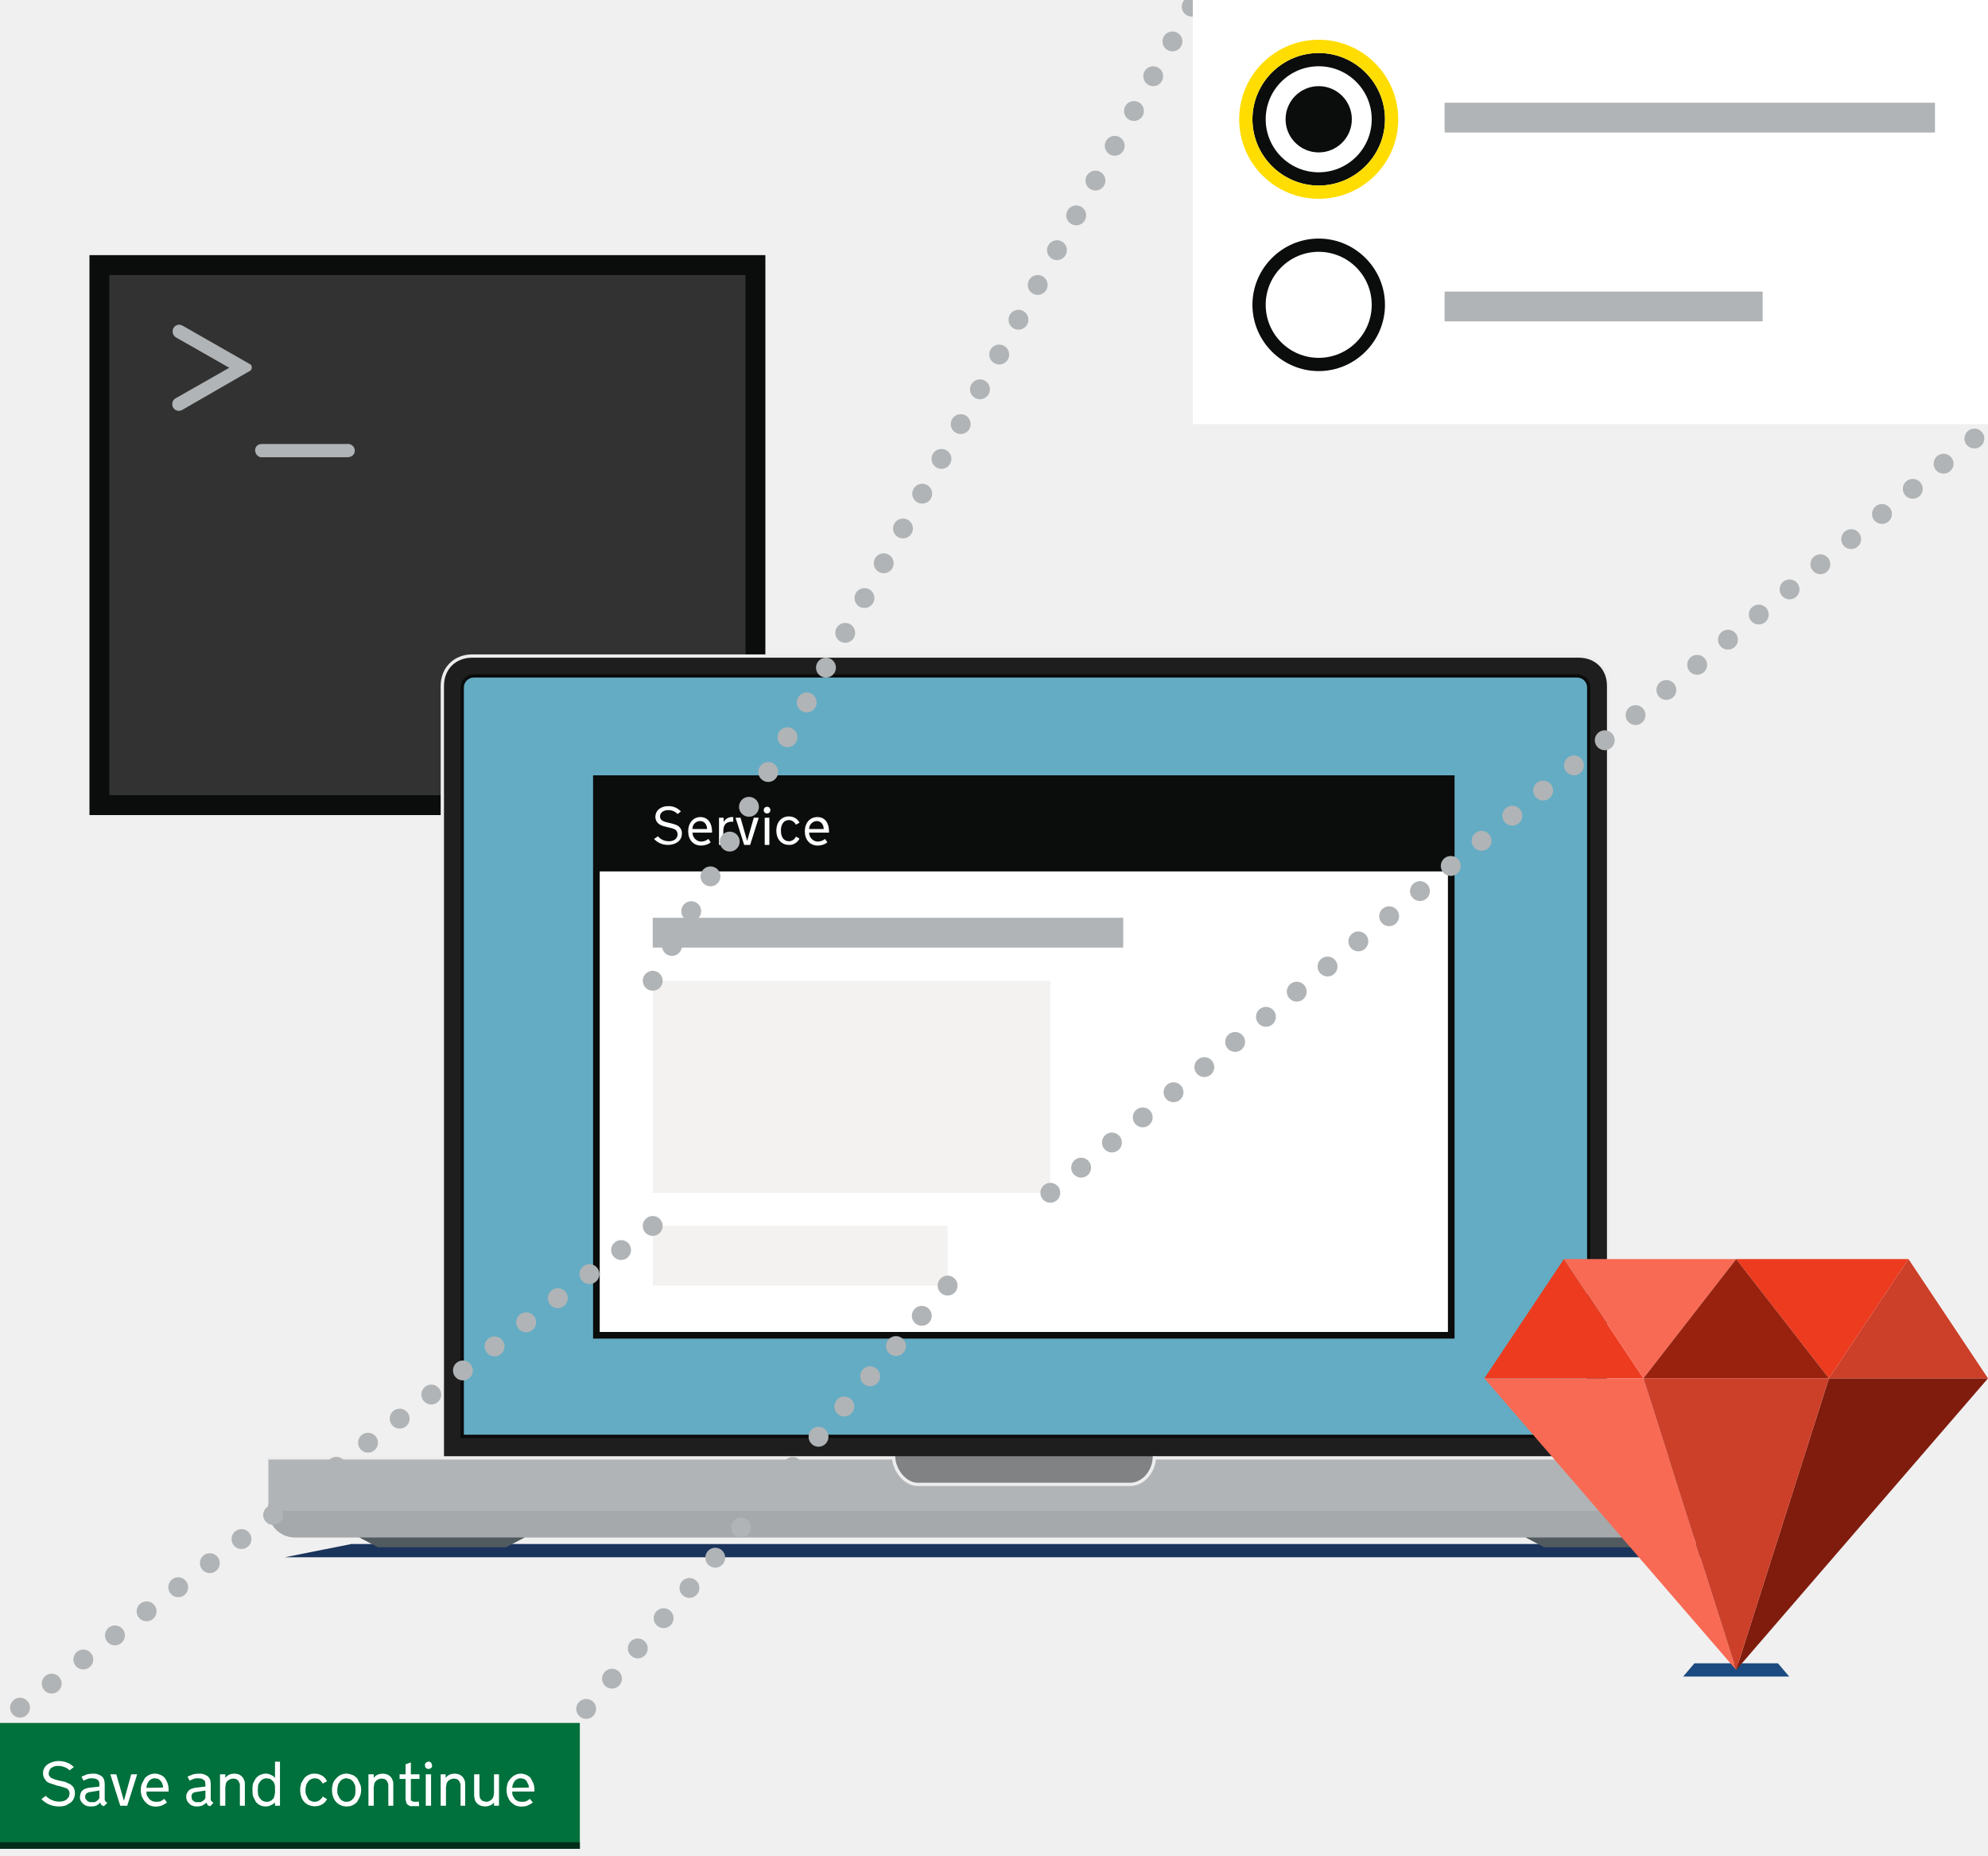
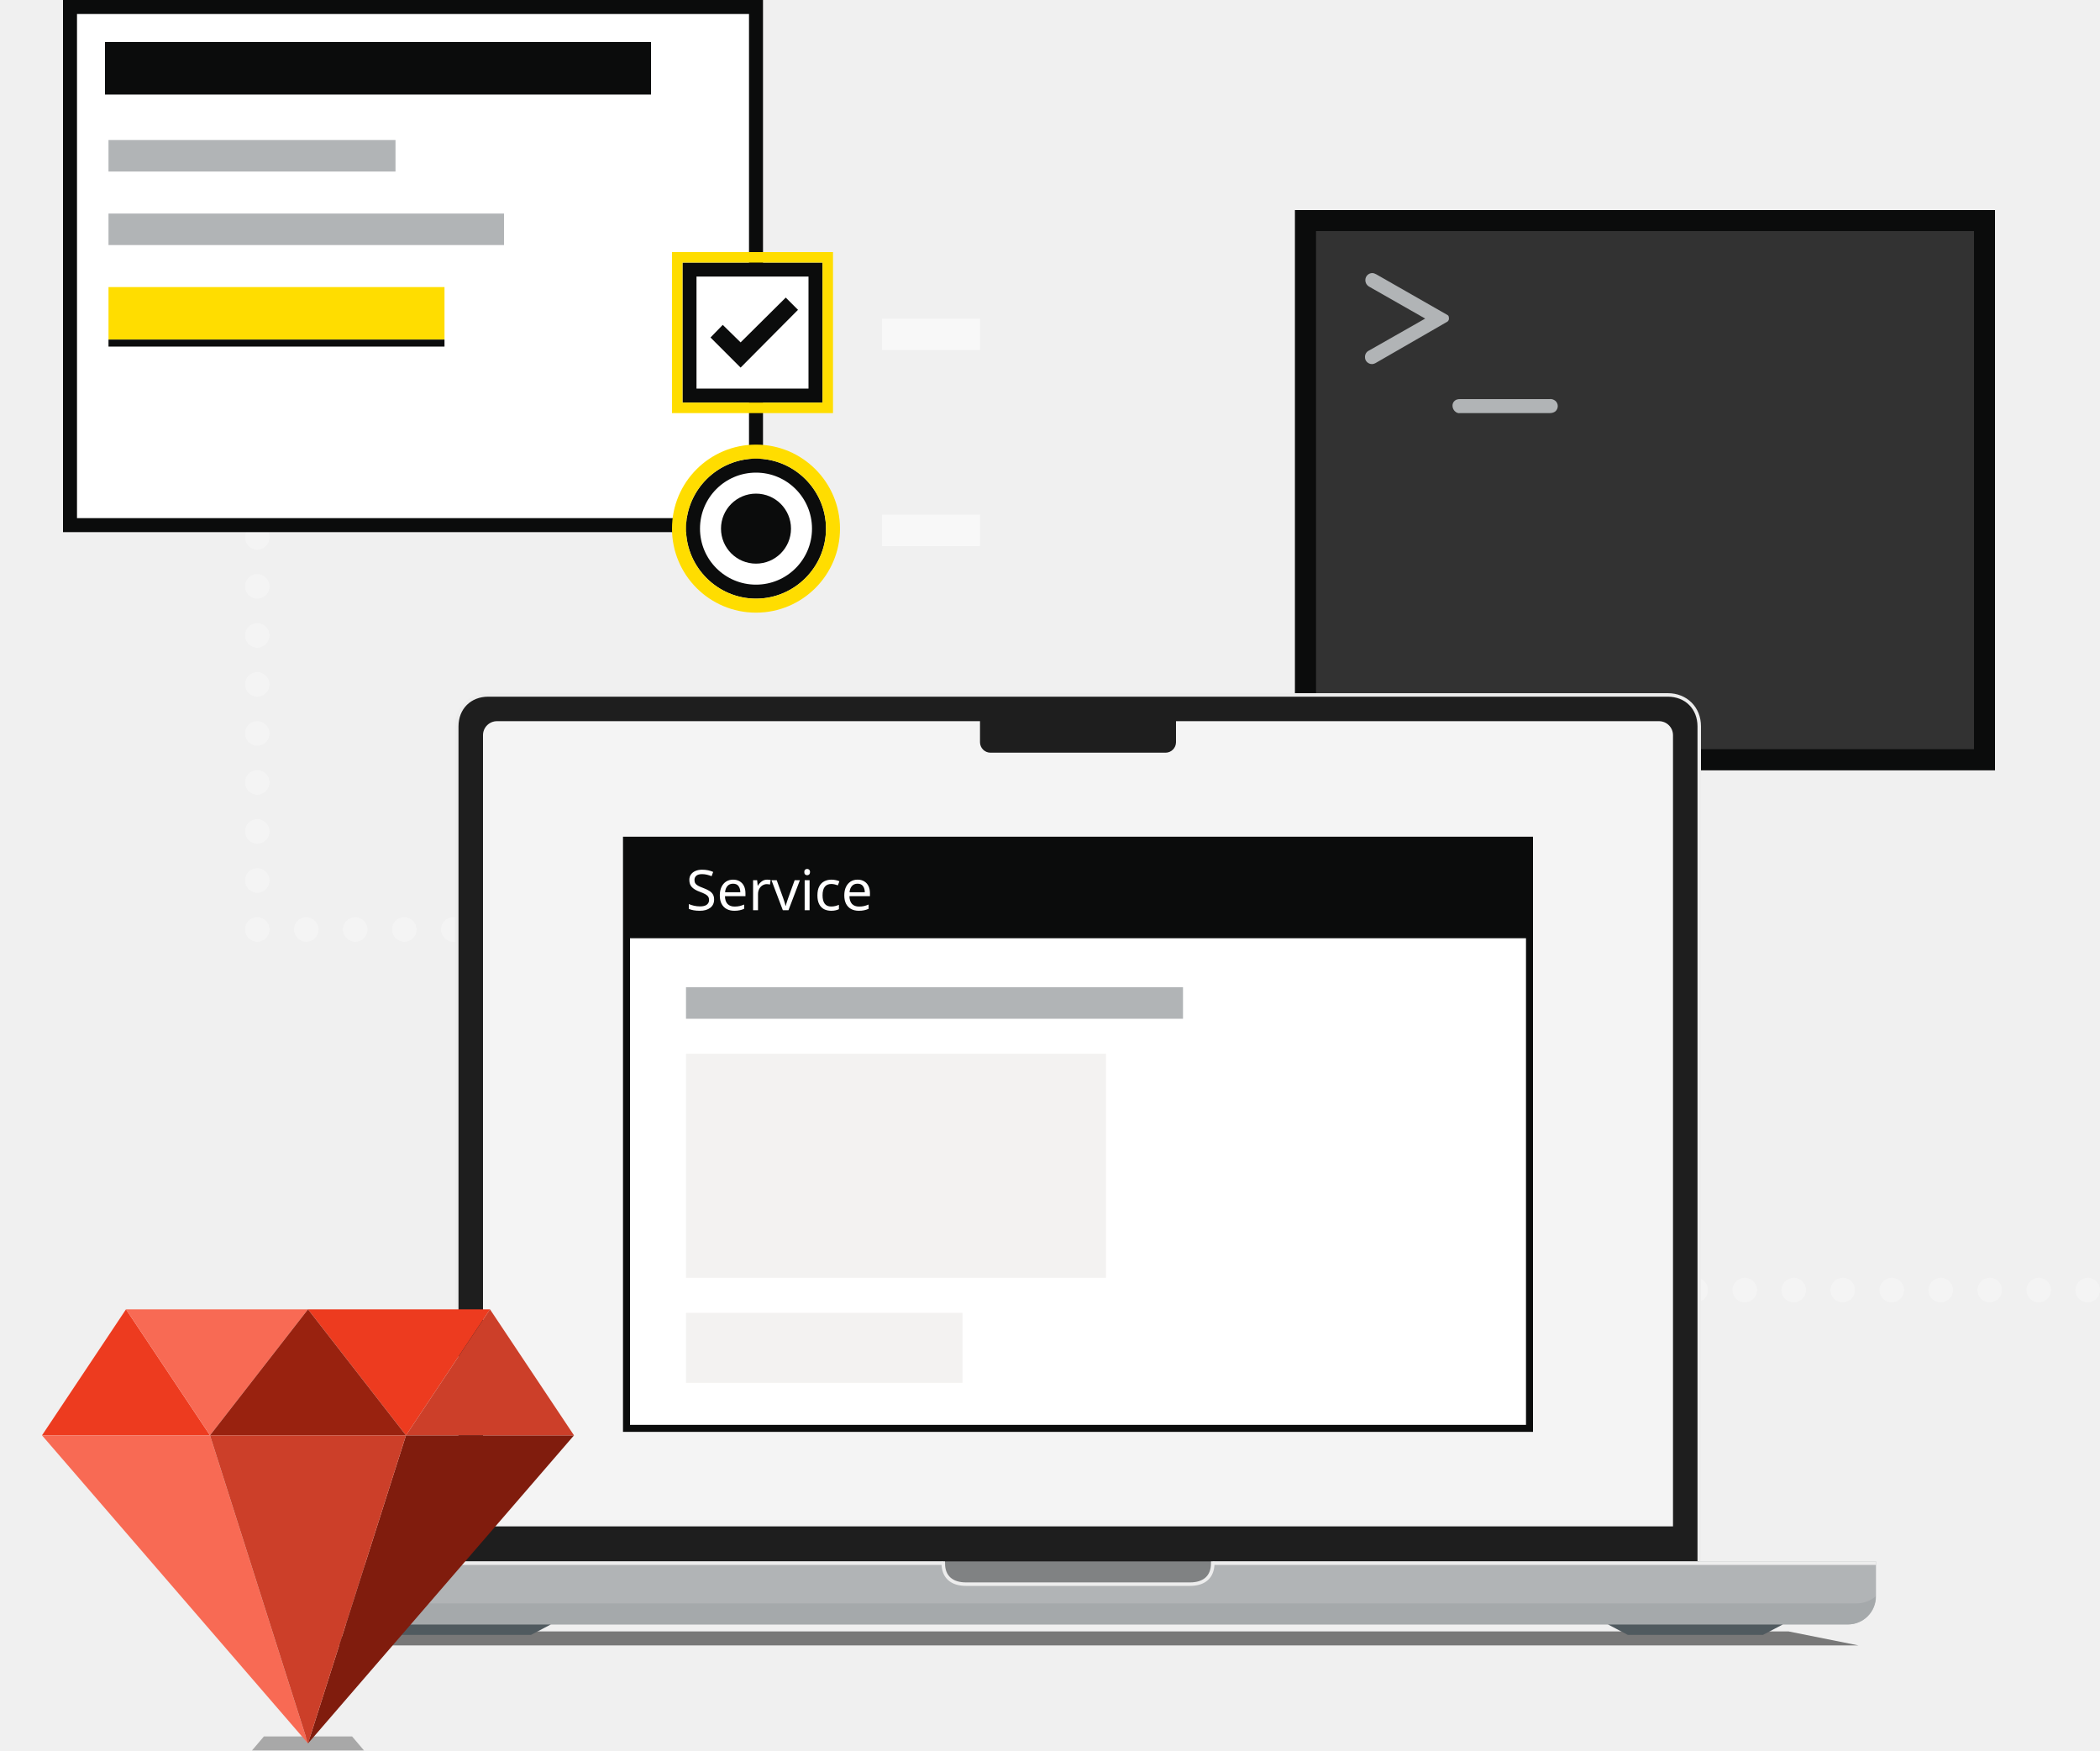
- <svg xmlns="http://www.w3.org/2000/svg" viewBox="0 0 600 560">
-   <g fill="none" fill-rule="evenodd">
-     <g fill-rule="nonzero">
-       <path fill="#323232" stroke="#0B0C0C" stroke-width="6" d="M30 80h198v163H30z" />
-       <path fill="#B1B4B6" d="M75.6 110 55.3 98.4c-.4-.2-.8-.4-1.2-.4a2 2 0 0 0-2 2c0 .9.5 1.6 1.3 2l15.8 9-16 9.1a2 2 0 0 0-1.2 2c0 1 .9 1.9 2 1.9.4 0 .9-.2 1.2-.4l20.3-11.7c.5-.3.6-1 .4-1.5 0-.2-.2-.3-.3-.4Zm30.8 24.5c-.5-.4-1.1-.6-1.7-.5H79.2c-.6 0-1.2.1-1.6.5-.8.7-.8 2 0 2.9.5.5 1 .7 1.6.6h25.5c.6 0 1.2-.1 1.7-.5a2 2 0 0 0 0-3Z" />
+ <svg xmlns="http://www.w3.org/2000/svg" xmlns:xlink="http://www.w3.org/1999/xlink" width="600" height="500">
+   <defs>
+     <path id="a" d="M0 139h106c5 0 9 4 9 9v12h85V0H0v139Z" />
+   </defs>
+   <path fill="#FFF" fill-opacity=".3" fill-rule="nonzero" d="M77 265.5c0-1.9-1.6-3.5-3.5-3.5a3.5 3.5 0 0 0-3.5 3.5c0 1.9 1.6 3.5 3.5 3.5s3.5-1.6 3.5-3.5Zm0-14c0-1.9-1.6-3.5-3.5-3.5a3.5 3.5 0 0 0-3.5 3.5c0 1.9 1.6 3.5 3.5 3.5s3.5-1.6 3.5-3.5Zm0-14c0-1.9-1.6-3.5-3.5-3.5a3.5 3.5 0 0 0-3.5 3.5c0 1.9 1.6 3.5 3.5 3.5s3.5-1.6 3.5-3.5Zm0-14c0-1.9-1.6-3.5-3.5-3.5a3.5 3.5 0 0 0-3.5 3.5c0 1.9 1.6 3.5 3.5 3.5s3.5-1.6 3.5-3.5Zm0-14c0-1.9-1.6-3.5-3.5-3.5a3.5 3.5 0 0 0-3.5 3.5c0 1.9 1.6 3.5 3.5 3.5s3.5-1.6 3.5-3.5Zm0-14c0-1.9-1.6-3.5-3.5-3.5a3.5 3.5 0 0 0-3.5 3.5c0 1.9 1.6 3.5 3.5 3.5s3.5-1.6 3.5-3.5Zm0-14c0-1.9-1.6-3.5-3.5-3.5a3.5 3.5 0 0 0-3.5 3.5c0 1.9 1.6 3.5 3.5 3.5s3.5-1.6 3.5-3.5Zm0-14c0-1.9-1.6-3.5-3.5-3.5a3.5 3.5 0 0 0-3.5 3.5c0 1.9 1.6 3.5 3.5 3.5s3.5-1.6 3.5-3.5Zm0-14c0-1.9-1.6-3.5-3.5-3.5a3.5 3.5 0 0 0-3.5 3.5c0 1.9 1.6 3.5 3.5 3.5s3.5-1.6 3.5-3.5Zm14 112c0-1.9-1.6-3.5-3.5-3.5a3.5 3.5 0 0 0-3.5 3.5c0 1.9 1.6 3.5 3.5 3.5 2 0 3.5-1.6 3.5-3.5Zm14 0c0-1.9-1.6-3.5-3.5-3.5a3.5 3.5 0 0 0-3.5 3.5c0 1.9 1.6 3.5 3.5 3.5 2 0 3.5-1.6 3.5-3.5Zm14 0c0-1.9-1.6-3.5-3.5-3.5a3.5 3.5 0 0 0-3.5 3.5c0 1.9 1.6 3.5 3.5 3.5 2 0 3.5-1.6 3.5-3.5Zm14 0c0-1.9-1.6-3.5-3.5-3.5a3.5 3.5 0 0 0-3.5 3.5c0 1.9 1.6 3.5 3.5 3.5 2 0 3.5-1.6 3.5-3.5Zm432 103c0-1.9 1.6-3.5 3.5-3.5s3.5 1.6 3.5 3.5-1.6 3.5-3.5 3.5a3.5 3.5 0 0 1-3.5-3.5Zm14 0c0-1.9 1.6-3.5 3.5-3.5s3.5 1.6 3.5 3.5-1.6 3.5-3.5 3.5a3.5 3.5 0 0 1-3.5-3.5Zm14 0c0-1.9 1.6-3.5 3.5-3.5s3.5 1.6 3.5 3.5-1.6 3.5-3.5 3.5a3.5 3.5 0 0 1-3.5-3.5Zm-42 0c0-1.9 1.6-3.5 3.5-3.5s3.5 1.6 3.5 3.5-1.6 3.5-3.5 3.5a3.5 3.5 0 0 1-3.5-3.5Zm-14 0c0-1.9 1.6-3.5 3.5-3.5s3.5 1.6 3.5 3.5-1.6 3.5-3.5 3.5a3.5 3.5 0 0 1-3.5-3.5Zm-14 0c0-1.9 1.6-3.5 3.5-3.5s3.5 1.6 3.5 3.5-1.6 3.5-3.5 3.5a3.5 3.5 0 0 1-3.5-3.5Zm-14 0c0-1.9 1.6-3.5 3.5-3.5s3.5 1.6 3.5 3.5-1.6 3.5-3.5 3.5a3.5 3.5 0 0 1-3.5-3.5Zm-14 0c0-1.9 1.6-3.5 3.5-3.5s3.5 1.6 3.5 3.5-1.6 3.5-3.5 3.5a3.5 3.5 0 0 1-3.5-3.5Zm-14 0c0-1.9 1.6-3.5 3.5-3.5s3.5 1.6 3.5 3.5-1.6 3.5-3.5 3.5a3.5 3.5 0 0 1-3.5-3.5Z" />
+   <g transform="translate(370 60)">
+     <mask id="b" fill="#fff">
+       <use xlink:href="#a" />
+     </mask>
+     <use xlink:href="#a" fill="#000" />
+     <g fill-rule="nonzero" mask="url(#b)">
+       <path fill="#323232" stroke="#0B0C0C" stroke-width="6" d="M197 3v154H3V3h194Z" />
+       <path fill="#B1B4B6" d="M43.6 30 23.3 18.4c-.4-.2-.8-.4-1.2-.4a2 2 0 0 0-2 2c0 .9.5 1.6 1.3 2l15.8 9-16 9.1a2 2 0 0 0-1.2 2c0 1 .9 1.9 2 1.9.4 0 .9-.2 1.2-.4l20.3-11.7c.5-.3.6-1 .4-1.5 0-.2-.2-.3-.3-.4Zm30.8 24.5c-.5-.4-1.1-.6-1.7-.5H47.2c-.6 0-1.2.1-1.6.5-.8.7-.8 2 0 2.9.5.5 1 .7 1.6.6h25.5c.6 0 1.2-.1 1.7-.5a2 2 0 0 0 0-3Z" />
    </g>
-     <path fill="#1E1E1E" fill-rule="nonzero" d="M133.4 448.8V207c0-5.4 3.6-9 9-9h334c5.6 0 9.1 3.5 9.1 9v242" />
-     <path fill="#EDEDED" fill-rule="nonzero" d="M486 448.8h-1V207c0-5-3.5-8.5-8.5-8.5h-334c-5 0-8.5 3.5-8.5 8.5v241.8h-1V207c0-5.5 4-9.5 9.5-9.5h334c5.5 0 9.5 4 9.5 9.5v241.8Z" />
-     <path fill="#64ACC3" fill-rule="nonzero" d="M143.4 204h332a4 4 0 0 1 4 4v225.5h-340V208a4 4 0 0 1 4-4Z" />
-     <path fill="#0B0C0C" fill-rule="nonzero" d="M480 434H139V207.5a4 4 0 0 1 4-4h333a4 4 0 0 1 4 4V434Zm-340-1h339V207.5a3 3 0 0 0-3-3H143a3 3 0 0 0-3 3V433Z" />
-     <path fill="#808283" fill-rule="nonzero" d="M270 439.5h79v14h-79z" />
-     <path fill="#B1B4B6" fill-rule="nonzero" d="M341 448h-64c-3.8 0-7-4.1-7.3-8H81v16a8 8 0 0 0 8 8h440a8 8 0 0 0 8-8l-.1-16H348.3c-.3 4.1-3.4 8-7.3 8Z" />
-     <path fill="#A5A9AB" fill-rule="nonzero" d="M81 454v2a8 8 0 0 0 8 8h440a8 8 0 0 0 8-8l-.1-2a8.5 8.5 0 0 1-5.5 2H87c-2.1 0-4.2-.7-5.9-2Z" />
-     <path stroke="#EDEDED" d="M537 440H348.4c-.2 4.1-3.3 8-7.3 8H277c-3.8 0-7-4.1-7.3-8H81" />
-     <path fill="#1A345C" fill-rule="nonzero" d="M106 466h406l20 4H86z" />
-     <path fill="#505A5F" fill-rule="nonzero" d="m108.4 464 5.7 3h38.6l5.7-3zm352 0 5.7 3h38.6l5.7-3z" />
-     <path fill="#FFF" fill-rule="nonzero" stroke="#0B0C0C" stroke-width="2" d="M180 235h258v168H180z" />
-     <path fill="#0B0C0C" fill-rule="nonzero" d="M180 235h258v28H180z" />
-     <path fill="#B1B4B6" d="M197 277h142v9H197z" />
-     <path fill="#F3F2F1" fill-rule="nonzero" d="M197 370h89v18h-89v-18Zm0-74h120v64H197v-64Z" />
-     <path fill="#FFF" fill-rule="nonzero" d="M198.6 252.4c.8 1 2 1.5 3.3 1.5 1.4 0 2.6-.7 2.6-2.1 0-.7-.4-1.4-1.1-1.6-1.1-.5-3-.6-4.2-1.3a2.7 2.7 0 0 1-1.4-2.4c0-1.8 1.5-3.2 3.9-3.2a5 5 0 0 1 3.8 1.6l-1 .8a3.6 3.6 0 0 0-2.8-1.2c-1.4 0-2.5.7-2.5 1.9 0 1.9 2.7 1.7 4.7 2.5 1.2.4 2 1.5 1.9 2.7 0 2.3-2.1 3.4-4.2 3.4-1.6 0-3.1-.6-4.2-1.8l1.2-.8Zm10.4-1.1c0 1.4 1.1 2.6 2.5 2.7h.1c.8 0 1.6-.3 2.2-.8l.7 1c-.8.7-1.9 1-2.9 1-2.4 0-3.9-1.8-3.9-4.3s1.5-4.3 3.7-4.3 3.5 1.8 3.5 4.3v.4H209Zm0-1.1h4.4c0-1.3-.8-2.4-2.1-2.4a2.3 2.3 0 0 0-2.3 2.4Zm12.1-2.2h-.2c-1.4 0-2.6.6-2.6 2.8v4.2H217v-8.2h1.4v1.3c.5-.9 1.4-1.5 2.5-1.5h.4v1.4h-.2Zm3.5 7-2.6-8.2h1.5l2 7 2-7h1.5l-2.6 8.2h-1.8Zm6.9-11.5c.6 0 1 .4 1 1s-.4 1-1 1-1-.4-1-1 .5-1 1-1Zm.7 11.5h-1.4v-8.2h1.4v8.2Zm3.5-4.1c0 1.6.8 3 2.4 3 .9 0 1.8-.6 2.1-1.4l1.1.6c-.6 1.2-1.9 2-3.2 1.9-2.3 0-3.8-1.8-3.8-4.3s1.5-4.3 3.8-4.3c1.4 0 2.6.7 3.2 1.9l-1.1.6a2.4 2.4 0 0 0-2.1-1.4c-1.6 0-2.4 1.4-2.4 3v.4Zm8.5.4c0 1.4 1.1 2.6 2.5 2.7h.1c.8 0 1.6-.3 2.2-.8l.7 1c-.8.7-1.9 1-2.9 1-2.4 0-3.9-1.8-3.9-4.3s1.5-4.3 3.8-4.3 3.5 1.8 3.5 4.3v.4h-6Zm0-1.1h4.4c0-1.3-.8-2.4-2.1-2.4a2.4 2.4 0 0 0-2.3 2.4Z" />
-     <path stroke="#B1B4B6" stroke-dasharray="0 12" stroke-linecap="round" stroke-linejoin="round" stroke-width="6" d="M197 370 0 520m317-160 283-231M197 296 360.5.5M286 388 175 518" />
-     <g fill-rule="nonzero">
-       <path fill="#00703C" d="M0 520h175v38H0z" />
-       <path fill="#002E19" d="M0 556h175v2H0z" />
-       <path fill="#FFF" d="M13.8 542c.6.6 1.2 1 1.9 1.3a5.3 5.3 0 0 0 3.4.3 3 3 0 0 0 1-.5l.7-.8.2-1c0-.4-.1-.7-.3-1-.2-.3-.4-.5-.7-.6a33.3 33.3 0 0 0-2.3-.7h-.2a146.6 146.6 0 0 1-2.7-.9 3 3 0 0 1-.8-.5l-.7-1a3.3 3.3 0 0 1 .8-3.9 6.1 6.1 0 0 1 3.7-1.2 6.6 6.6 0 0 1 3.5 1l1 .8-1.3 1a4 4 0 0 0-1.6-1 5.2 5.2 0 0 0-3-.2l-1 .5-.5.7-.2.8c0 .4 0 .8.3 1 .1.3.4.5.7.6l1 .4 1.1.3h.1l1.8.4 1.5.7c.4.3.8.6 1 1 .3.5.4 1 .4 1.8a3.6 3.6 0 0 1-1.2 2.7l-1.5.9c-.6.2-1.3.3-2.2.3a7.2 7.2 0 0 1-5.2-2.2l1.3-1Zm16.4 2c-.2.4-.6.6-1 .9a4 4 0 0 1-1.8.3c-.4 0-.9 0-1.3-.2a2 2 0 0 1-1-.6 2.6 2.6 0 0 1-1-2l.2-1.1a2.4 2.4 0 0 1 1.3-1.4l1-.3 3.4-.4v-.6c0-.4 0-.7-.2-1 0-.2-.2-.4-.4-.5l-.7-.3-.8-.1c-.5 0-1 0-1.5.2l-1.2.5-.6-1.2 1.7-.7a8 8 0 0 1 1.8-.2 4 4 0 0 1 2.6.8c.6.5.9 1.3.9 2.3v4.4c0 .3 0 .6.2.8 0 .2.3.3.6.5l-1 1a1 1 0 0 1-.7-.3c-.2-.2-.4-.4-.4-.7Zm-2.7-3.2-.7.1-.6.3a1.2 1.2 0 0 0-.5 1c0 .3 0 .6.2.8l.4.5.7.4h1.6l.7-.4.5-.5c.2-.2.2-.5.2-.8v-1.8l-2.5.4Zm8.8 4.2-3-9.5h1.8l2.3 8 2.2-8h1.8l-3 9.5zm7.9-4.3c0 .5 0 .9.2 1.3l.7 1a2.7 2.7 0 0 0 2 .8c.5 0 1 0 1.4-.2a5 5 0 0 0 1.1-.7l.8 1.1c-.4.4-1 .6-1.5.9a5.1 5.1 0 0 1-3.7 0c-.6-.3-1-.7-1.4-1.1-.4-.4-.7-1-1-1.6a6 6 0 0 1-.3-2c0-.7.1-1.3.4-2l.8-1.5a4 4 0 0 1 3.1-1.4c.7 0 1.2.2 1.7.4s1 .6 1.3 1a6 6 0 0 1 1.1 3.6v.4h-6.7Zm2.6-4a2.3 2.3 0 0 0-1.9.9 3.5 3.5 0 0 0-.7 2l5-.1c0-.4 0-.7-.2-1 0-.4-.3-.7-.5-1l-.7-.6-1-.2Zm15.5 7.3c-.3.4-.7.6-1.2.9a4 4 0 0 1-1.6.3c-.5 0-1 0-1.3-.2-.4-.1-.8-.3-1-.6a2.6 2.6 0 0 1-1-2c0-.5 0-.8.2-1.1a2.4 2.4 0 0 1 1.3-1.4l1-.3 3.3-.4v-.6l-.1-1-.5-.5-.6-.3-.9-.1c-.5 0-1 0-1.5.2l-1.2.5-.6-1.2 1.7-.7a8 8 0 0 1 1.8-.2 4 4 0 0 1 2.6.8c.6.5.9 1.3.9 2.3v4.4c0 .3 0 .6.2.8l.6.5-.9 1c-.3 0-.6-.1-.8-.3l-.4-.7Zm-2.8-3.2-.7.1-.6.3a1.2 1.2 0 0 0-.4 1l.1.8.4.5.7.4h1.6l.7-.4.5-.5c.2-.2.2-.5.2-.8v-1.8l-2.5.4Zm6.9-5.3H68v1.1a3 3 0 0 1 1.2-1 4 4 0 0 1 3 0 2.8 2.8 0 0 1 1.5 1.7c.2.4.2.8.2 1.3v6.4h-1.5v-6c0-.4 0-.7-.2-1a2 2 0 0 0-.4-.7l-.6-.4-.8-.1a2.5 2.5 0 0 0-1.6.6c-.3.2-.5.5-.6.8l-.2 1.2v5.6h-1.6v-9.5ZM83 544c-.3.3-.7.6-1.2.8a3 3 0 0 1-1.6.4 3.7 3.7 0 0 1-3-1.4l-.8-1.6c-.2-.6-.2-1.2-.2-2 0-.6 0-1.3.2-2l.8-1.5c.4-.4.8-.8 1.3-1 .5-.2 1-.4 1.7-.4a3 3 0 0 1 1.6.4c.5.2.9.5 1.2.9v-4.9h1.5V545H83v-1Zm-5.2-3.7.1 1.4c.2.4.3.8.6 1.1.2.3.5.6.8.7.3.2.7.3 1.2.3.4 0 .7 0 1-.2.4-.2.6-.3.8-.6.3-.2.4-.5.5-.9l.2-1v-1.6c0-.4 0-.8-.2-1.1 0-.3-.2-.6-.5-.9l-.7-.6-1.1-.2a2.4 2.4 0 0 0-2 1c-.3.3-.4.7-.6 1.1l-.1 1.4v.1Zm14.4 0c0 .5 0 1 .2 1.4l.5 1c.2.4.5.7.9.8.3.2.7.3 1.2.3a2.6 2.6 0 0 0 2-1c.2-.1.3-.4.4-.6l1.3.8a3.8 3.8 0 0 1-2.5 2 4.6 4.6 0 0 1-3-.2 4 4 0 0 1-1.4-1c-.4-.4-.7-1-.9-1.6a6 6 0 0 1-.3-2c0-.7.1-1.3.3-2l.9-1.5a4 4 0 0 1 3.2-1.4 4.6 4.6 0 0 1 2.2.6 3.8 3.8 0 0 1 1.5 1.7l-1.3.7-.4-.6a2.7 2.7 0 0 0-1.2-.9l-.8-.1a2.5 2.5 0 0 0-2 1c-.3.4-.5.7-.6 1.2a5 5 0 0 0-.2 1.3v.1Zm12.4-5c.6 0 1.2.2 1.8.4.5.2 1 .6 1.4 1l.8 1.6c.3.6.4 1.2.4 2a6 6 0 0 1-.4 2l-.8 1.5a4 4 0 0 1-3.2 1.4c-.7 0-1.3-.1-1.8-.4a4 4 0 0 1-1.4-1c-.4-.4-.7-1-.9-1.6a6 6 0 0 1-.3-2c0-.7.1-1.3.3-2 .2-.5.5-1 1-1.5a4 4 0 0 1 3-1.4Zm0 8.5a2.4 2.4 0 0 0 2-1c.3-.3.4-.7.6-1.1l.1-1.4-.1-1.4-.6-1.2-.8-.7-1.2-.3a2.4 2.4 0 0 0-2 1c-.3.4-.5.7-.6 1.2a5 5 0 0 0-.2 1.3v.1c0 .5 0 1 .2 1.4l.5 1c.3.4.6.7.9.8.3.2.7.3 1.2.3Zm6.6-8.3h1.6v1.1a3 3 0 0 1 1.2-1 4 4 0 0 1 3 0 2.8 2.8 0 0 1 1.5 1.7c.2.4.2.8.2 1.3v6.4h-1.5v-6c0-.4 0-.7-.2-1a2 2 0 0 0-.4-.7l-.6-.4-.8-.1a2.5 2.5 0 0 0-1.6.6c-.3.2-.4.5-.6.8l-.2 1.2v5.6h-1.6v-9.5Zm12.8 7.1v.5c0 .1 0 .3.2.4l.3.2.7.1a4.5 4.5 0 0 0 .6 0 5.2 5.2 0 0 0 .6-.1l.1 1.4a13.8 13.8 0 0 1-1.7 0 4 4 0 0 1-1 0 2 2 0 0 1-.7-.4c-.3-.2-.4-.4-.5-.7l-.2-1v-6.1h-1.8v-1.4h1.8v-3l1.6-.6v3.6h2.6v1.4H124v5.7Zm6 2.4h-1.5v-9.5h1.6v9.5Zm-1.8-12.2.1-.4c0-.2.2-.3.3-.4a1 1 0 0 1 .7-.3h.4l.4.3.2.4.1.4v.4a1.1 1.1 0 0 1-.7.6 1 1 0 0 1-.8 0 1.1 1.1 0 0 1-.6-.6v-.4Zm4.8 2.7h1.5v1.1a3 3 0 0 1 1.2-1 4 4 0 0 1 3 0 2.8 2.8 0 0 1 1.5 1.7c.2.4.2.8.2 1.3v6.4H139v-6c0-.4 0-.7-.2-1a2 2 0 0 0-.4-.7l-.6-.4-.8-.1a2.5 2.5 0 0 0-1.6.6c-.3.2-.4.5-.6.8l-.2 1.2v5.6H133v-9.5Zm17.6 9.5h-1.5v-1c-.3.4-.7.7-1.2.9a4 4 0 0 1-3 0 2.8 2.8 0 0 1-1.6-1.7l-.2-1.2v-6.5h1.6v6l.1 1c.1.3.3.6.5.7.1.2.3.4.6.4l.8.2c.3 0 .6 0 .9-.2a2.2 2.2 0 0 0 1.3-1.3l.2-1.2v-5.6h1.5v9.5Zm4-4.3c0 .5 0 .9.2 1.3l.6 1a2.7 2.7 0 0 0 2.1.8c.5 0 1 0 1.4-.2a5 5 0 0 0 1-.7l.9 1.1c-.4.4-1 .6-1.5.9a5.1 5.1 0 0 1-3.7 0c-.6-.3-1-.7-1.5-1.1a6 6 0 0 1-.9-1.6 6 6 0 0 1-.3-2c0-.7.1-1.3.3-2 .2-.5.5-1 1-1.5a4 4 0 0 1 3-1.4c.6 0 1.2.2 1.7.4s1 .6 1.3 1l.8 1.6c.2.6.3 1.2.3 2v.4h-6.7Zm2.6-4a2.3 2.3 0 0 0-1.9.9 3.5 3.5 0 0 0-.7 2l5-.1c0-.4 0-.7-.2-1l-.5-1-.7-.6-1-.2Z" />
-     </g>
-     <path fill="#FFF" d="M360 0h240v128H360z" />
-     <path fill="#B1B4B6" fill-rule="nonzero" d="M436 88h96v9h-96v-9Zm0-57h148v9H436v-9Z" />
-     <g fill-rule="nonzero" transform="translate(378 72)">
-       <circle cx="20" cy="20" r="20" fill="#FFF" />
-       <path fill="#0B0C0C" d="M20 4a16 16 0 0 1 16 16 16 16 0 0 1-16 16A16 16 0 0 1 4 20 16 16 0 0 1 20 4m0-4C9 0 0 9 0 20s9 20 20 20 20-9 20-20S31 0 20 0Z" />
-     </g>
-     <g fill-rule="nonzero" transform="translate(374 12)">
+   </g>
+   <path fill="#FFF" d="M138 206h340v230H138z" opacity=".3" />
+   <path fill="#1E1E1E" fill-rule="nonzero" d="M476.4 198.5c5.6 0 9.1 3.8 9.1 9.8v238.2h-355V208.3c0-6 3.5-9.8 9-9.8h337ZM280 206H142a4 4 0 0 0-4 4v226h340V210a4 4 0 0 0-4-4H336v6a3 3 0 0 1-3 3h-50a3 3 0 0 1-3-3v-6Z" />
+   <path fill="#EDEDED" fill-rule="nonzero" d="M486 446h-1V207.5c0-5-3.5-8.5-8.5-8.5h-337c-5 0-8.5 3.5-8.5 8.5V446h-1V207.5c0-5.5 4-9.5 9.5-9.5h337c5.5 0 9.5 4 9.5 9.5V446Z" />
+   <path fill="#808283" fill-rule="nonzero" d="M269 446h78v7h-78z" />
+   <path fill="#B1B4B6" fill-rule="nonzero" d="M339.5 452.5H276c-5 0-6.5-3-6.5-6.5H80v10a8 8 0 0 0 8 8h440a8 8 0 0 0 8-8v-10H346.5c0 4-2 6.5-7 6.5Z" />
+   <path fill="none" stroke="#EDEDED" d="M536 446.5H346.5c0 4-2.5 6-6.5 6h-64c-4 0-6.5-2-6.5-6H80" />
+   <path fill="#A5A9AB" fill-rule="nonzero" d="M80 456v.1a8 8 0 0 0 8 7.9h440a7.9 7.9 0 0 0 7.9-8 8.5 8.5 0 0 1-5.5 2H86c-2.1 0-4.2-.7-5.9-2Z" />
+   <path fill="#000" fill-opacity=".5" fill-rule="nonzero" d="M105 466h406l20 4H85z" />
+   <path fill="#505A5F" fill-rule="nonzero" d="m107.4 464 5.7 3h38.6l5.7-3zm352 0 5.7 3h38.6l5.7-3z" />
+   <path fill="#FFF" fill-rule="nonzero" stroke="#0B0C0C" stroke-width="2" d="M179 240h258v168H179z" />
+   <path fill="#0B0C0C" fill-rule="nonzero" d="M179 240h258v28H179z" />
+   <path fill="#B1B4B6" d="M196 282h142v9H196z" />
+   <path fill="#F3F2F1" fill-rule="nonzero" d="M196 375h79v20h-79v-20Zm0-74h120v64H196v-64Z" />
+   <text fill="#FFF" font-family="system-ui, sans-serif" font-size="16" transform="translate(180 240)">
+     <tspan x="16" y="20">Service</tspan>
+   </text>
+   <path fill="#FFF" fill-rule="nonzero" stroke="#0B0C0C" stroke-width="4" d="M20 2h196v148H20z" />
+   <path fill="#0B0C0C" d="M30 12h156v15H30z" />
+   <path fill="#B1B4B6" fill-rule="nonzero" d="M31 40h82v9H31v-9Zm0 21h113v9H31v-9Z" />
+   <path fill="#FD0" fill-rule="nonzero" d="M31 82h96v15H31z" />
+   <path fill="#0B0C0C" fill-rule="nonzero" d="M31 97h96v2H31z" />
+   <g fill-rule="nonzero">
+     <path fill="#FFF" fill-opacity=".5" d="M252 147h28v9h-28v-9Zm0-56h28v9h-28v-9Z" />
+     <g transform="translate(192 127)">
      <circle cx="24" cy="24" r="20" fill="#FFF" />
      <path fill="#0B0C0C" d="M24 8a16 16 0 0 1 16 16 16 16 0 0 1-16 16A16 16 0 0 1 8 24 16 16 0 0 1 24 8m0-4C13 4 4 13 4 24s9 20 20 20 20-9 20-20S35 4 24 4Z" />
      <path fill="#FD0" d="M24 4c11 0 20 9 20 20s-9 20-20 20S4 35 4 24 13 4 24 4m0-4a24 24 0 1 0 0 48 24 24 0 1 0 0-48Z" />
      <circle cx="24" cy="24" r="10" fill="#0B0C0C" />
    </g>
-     <path fill="#1B4B80" fill-rule="nonzero" d="M511.4 502h25.2l3.4 4h-32z" />
-     <path fill="#ED3B1F" d="m472 380 24 36h-48z" />
-     <path fill="#F86A54" d="M472 380h52l-28 36z" />
-     <path fill="#ED3B1F" d="M524 380h52l-24 36z" />
-     <path fill="#99220F" d="m524 380 28 36h-56z" />
-     <path fill="#801C0D" d="m524 504 76-88h-48z" />
-     <path fill="#F86A54" d="m524 504-28-88h-48z" />
-     <path fill="#CC3F29" d="m524 504 28-88h-56zm52-124 24 36h-48z" />
+     <path fill="#FFF" d="M197 77h36v36h-36z" />
+     <path fill="#0B0C0C" d="M231 79v32h-32V79h32m4-4h-40v40h40V75Z" />
+     <path fill="#0B0C0C" d="m228 88.5-3.5-3.5-12.9 12.8-5.1-5-3.5 3.6 8.6 8.6L228 88.5" />
+     <path fill="#FD0" d="M235 75v40h-40V75h40m3-3h-46v46h46V72Z" />
  </g>
+   <path fill="#000" fill-opacity=".3" fill-rule="nonzero" d="M75.4 496h25.2l3.4 4H72z" />
+   <path fill="#ED3B1F" d="m36 374 24 36H12z" />
+   <path fill="#F86A54" d="M36 374h52l-28 36z" />
+   <path fill="#ED3B1F" d="M88 374h52l-24 36z" />
+   <path fill="#99220F" d="m88 374 28 36H60z" />
+   <path fill="#801C0D" d="m88 498 76-88h-48z" />
+   <path fill="#F86A54" d="m88 498-28-88H12z" />
+   <path fill="#CC3F29" d="m88 498 28-88H60zm52-124 24 36h-48z" />
</svg>
